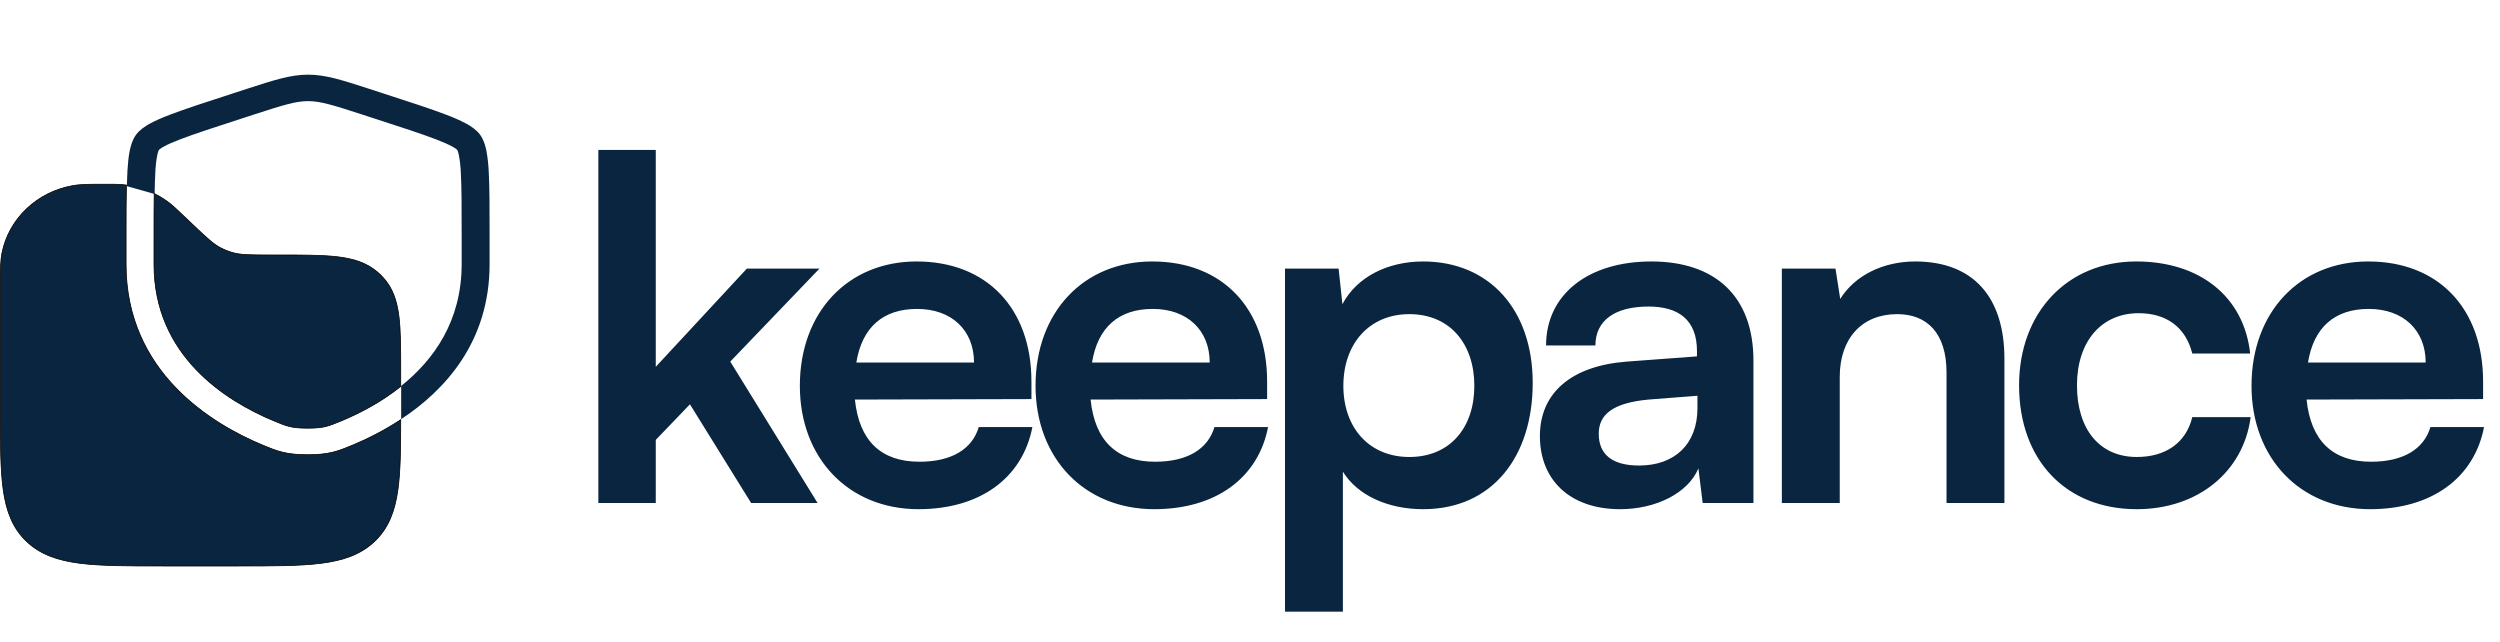
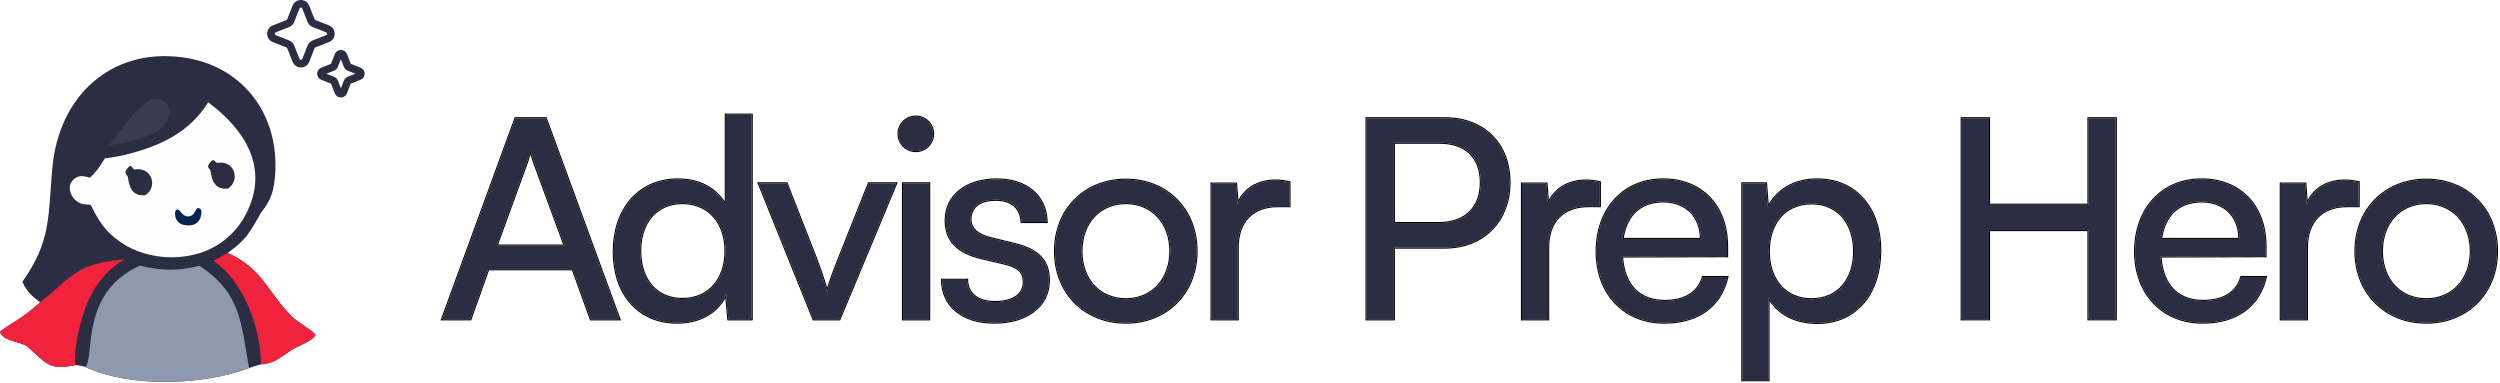
- <svg xmlns="http://www.w3.org/2000/svg" width="3315" height="850" viewBox="0 0 3315 850" fill="none">
-   <path d="M869.544 667H793.403V198.824H869.544V486.4L990.364 356.141H1086.64L968.339 479.478L1084.13 667H996.027L914.852 536.112L869.544 583.307V667ZM1217.92 675.181C1125.42 675.181 1060.61 607.849 1060.61 511.57C1060.61 414.034 1124.16 346.702 1215.41 346.702C1308.54 346.702 1367.69 409 1367.69 505.907V529.19L1133.6 529.819C1139.26 584.566 1168.21 612.254 1219.18 612.254C1261.34 612.254 1289.03 595.893 1297.84 566.317H1368.95C1355.73 634.278 1299.1 675.181 1217.92 675.181ZM1216.04 409.629C1170.73 409.629 1143.04 434.17 1135.49 480.736H1291.55C1291.55 437.946 1261.97 409.629 1216.04 409.629ZM1530.44 675.181C1437.94 675.181 1373.13 607.849 1373.13 511.57C1373.13 414.034 1436.68 346.702 1527.93 346.702C1621.06 346.702 1680.21 409 1680.21 505.907V529.19L1446.12 529.819C1451.79 584.566 1480.73 612.254 1531.7 612.254C1573.86 612.254 1601.55 595.893 1610.36 566.317H1681.47C1668.25 634.278 1611.62 675.181 1530.44 675.181ZM1528.56 409.629C1483.25 409.629 1455.56 434.17 1448.01 480.736H1604.07C1604.07 437.946 1574.49 409.629 1528.56 409.629ZM1703.9 811.103V356.141H1775L1780.04 403.336C1798.92 367.468 1839.82 346.702 1887.01 346.702C1974.48 346.702 2032.38 410.258 2032.38 507.795C2032.38 604.702 1979.52 675.181 1887.01 675.181C1840.45 675.181 1800.17 656.932 1780.67 625.468V811.103H1703.9ZM1781.3 511.57C1781.3 567.575 1815.91 605.961 1868.77 605.961C1922.88 605.961 1954.97 566.946 1954.97 511.57C1954.97 456.195 1922.88 416.551 1868.77 416.551C1815.91 416.551 1781.3 455.565 1781.3 511.57ZM2148.25 675.181C2082.18 675.181 2041.9 636.795 2041.9 578.273C2041.9 521.009 2083.43 485.141 2157.06 479.478L2250.19 472.556V465.634C2250.19 423.473 2225.02 406.482 2186.01 406.482C2140.7 406.482 2115.53 425.361 2115.53 458.083H2050.08C2050.08 390.751 2105.46 346.702 2189.78 346.702C2273.47 346.702 2325.07 392.009 2325.07 478.219V667H2257.74L2252.08 621.063C2238.86 653.156 2196.7 675.181 2148.25 675.181ZM2173.42 617.288C2220.62 617.288 2250.82 588.971 2250.82 541.146V524.785L2186.01 529.819C2138.18 534.224 2119.93 549.956 2119.93 575.127C2119.93 603.444 2138.81 617.288 2173.42 617.288ZM2439.51 667H2362.74V356.141H2433.84L2440.14 396.414C2459.64 364.951 2497.4 346.702 2539.56 346.702C2617.59 346.702 2657.86 395.156 2657.86 475.702V667H2581.09V493.951C2581.09 441.722 2555.29 416.551 2515.65 416.551C2468.45 416.551 2439.51 449.273 2439.51 499.614V667ZM2677.29 510.941C2677.29 414.663 2740.84 346.702 2832.72 346.702C2917.67 346.702 2975.56 393.897 2983.74 468.78H2906.97C2898.16 433.541 2872.36 415.292 2835.86 415.292C2786.78 415.292 2754.06 452.419 2754.06 510.941C2754.06 569.463 2784.26 605.961 2833.35 605.961C2871.73 605.961 2898.79 587.083 2906.97 553.102H2984.37C2974.93 625.468 2914.52 675.181 2833.35 675.181C2738.96 675.181 2677.29 609.736 2677.29 510.941ZM3142.82 675.181C3050.32 675.181 2985.51 607.849 2985.51 511.57C2985.51 414.034 3049.06 346.702 3140.31 346.702C3233.44 346.702 3292.59 409 3292.59 505.907V529.19L3058.5 529.819C3064.17 584.566 3093.11 612.254 3144.08 612.254C3186.24 612.254 3213.93 595.893 3222.74 566.317H3293.85C3280.63 634.278 3224 675.181 3142.82 675.181ZM3140.94 409.629C3095.63 409.629 3067.94 434.17 3060.39 480.736H3216.45C3216.45 437.946 3186.87 409.629 3140.94 409.629Z" fill="#0A2540" />
-   <path d="M612.169 350.339V313.508C612.169 275.857 612.169 248.386 611.033 228.706C610.754 221.189 609.929 213.699 608.564 206.289C608.021 203.699 607.503 201.765 607.009 200.486C606.808 199.885 606.543 199.305 606.219 198.754C606.169 198.707 605.799 198.286 604.861 197.584C603.807 196.726 602.096 195.642 599.726 194.332C594.862 191.664 587.949 188.575 578.395 184.878C559.286 177.53 532.055 168.685 494.701 156.564L480.579 151.978C440.708 139.061 424.734 134.1 408.489 134.1C392.244 134.1 376.271 139.061 336.399 151.978L322.278 156.587C284.924 168.685 257.693 177.53 238.584 184.901C229.03 188.575 222.117 191.641 217.253 194.308C214.883 195.634 213.171 196.726 212.118 197.584C211.628 197.933 211.173 198.325 210.76 198.754C210.711 198.848 210.414 199.316 209.97 200.486C209.46 201.765 208.941 203.699 208.415 206.289C207.05 213.699 206.225 221.189 205.946 228.706C205.477 236.839 205.201 246.302 205.04 257.264L168.201 246.84C168.374 239.501 168.619 232.83 168.963 226.811C169.58 216.351 170.493 207.248 172.049 199.667C173.53 192.343 175.9 184.761 180.467 178.607C185.084 172.359 191.874 167.702 198.663 163.958C205.699 160.097 214.463 156.283 224.635 152.375C244.83 144.607 273.074 135.434 309.637 123.593L327.586 117.743L327.743 117.692C363.301 106.163 385.391 99 408.489 99C431.588 99 453.678 106.163 489.236 117.692L489.393 117.743L507.342 123.593C543.905 135.434 572.149 144.607 592.344 152.375C601.256 155.702 609.931 159.571 618.316 163.958C625.105 167.702 631.895 172.359 636.536 178.583C641.079 184.761 643.449 192.343 644.93 199.643C646.577 208.619 647.608 217.686 648.016 226.787C649.201 247.543 649.201 275.998 649.201 312.876V350.339C649.201 453.132 590.223 517.396 531.946 555.787V511.74C575.209 477.203 612.169 425.67 612.169 350.339Z" fill="#0A2540" />
-   <path d="M141.242 244.266C149.877 244.266 155.45 244.251 160.709 244.649L161.758 244.734L161.779 244.736L161.802 244.738C163.751 244.912 165.693 245.132 167.626 245.399C167.169 263.634 167.167 286.075 167.167 312.991V350.55C167.167 493.679 280.946 562.299 348.601 590.404L349.268 590.661C357.663 594.157 365.564 597.418 374.626 599.623C384.182 601.969 394.355 602.954 407.91 602.954C421.49 602.954 431.614 601.969 441.194 599.623C450.256 597.418 458.158 594.157 466.528 590.661L467.22 590.404C486.157 582.537 508.707 571.494 531.364 556.534C531.34 594.528 531.047 625.296 527.569 649.865C523.636 677.651 515.313 700.213 496.662 717.918C478.153 735.49 454.809 743.224 426.029 746.906C397.689 750.531 361.378 750.501 315.317 750.501H216.552C170.494 750.501 134.175 750.537 105.832 746.915C77.05 743.237 53.698 735.502 35.196 717.908C16.569 700.194 8.246 677.641 4.31 649.858C0.463 622.708 0.5 587.989 0.5 544.303V371.804C0.512 355.959 0.682 345.107 2.589 335.581C7.042 313.206 18.461 292.764 35.19 276.864C51.914 260.97 73.175 250.334 96.154 246.202V246.202C107.305 244.192 120.267 244.266 141.242 244.266ZM204.444 256.631C211.863 260.275 218.9 264.689 225.42 269.826L226.242 270.479C230.341 273.778 234.309 277.572 240.418 283.376L253.998 296.279C274.879 316.118 282.889 323.508 292.156 328.398L292.182 328.411C297.583 331.272 303.328 333.539 309.306 335.162C319.658 337.956 331.01 338.106 360.454 338.106H369.688C401.72 338.106 427.402 338.075 447.649 340.494C468.212 342.952 485.73 348.176 500.203 360.496H500.204C502.701 362.589 505.059 364.827 507.277 367.203C520.505 381.159 526.185 398.236 528.832 418.23C531.407 437.677 531.369 462.282 531.369 492.645V512.371C505.072 533.412 476.45 548.162 452.38 558.147C443.219 561.947 437.91 564.105 432.009 565.536C426.379 566.921 419.515 567.765 407.91 567.765C396.305 567.765 389.441 566.921 383.812 565.536C377.886 564.129 372.601 561.947 363.44 558.147C299.736 531.731 204.204 471.955 204.204 350.55V313.623C204.204 291.189 204.206 272.359 204.444 256.631Z" fill="#0A2540" />
-   <path d="M141.242 244.266V244.766V244.766V244.266ZM160.709 244.649L160.749 244.15L160.747 244.15L160.709 244.649ZM161.758 244.734L161.803 244.236L161.798 244.235L161.758 244.734ZM161.779 244.736L161.734 245.234L161.736 245.234L161.779 244.736ZM161.802 244.738L161.846 244.24L161.845 244.24L161.802 244.738ZM167.626 245.399L168.126 245.411L168.137 244.964L167.694 244.903L167.626 245.399ZM167.167 350.55H166.667V350.55H167.167ZM348.601 590.404L348.409 590.866L348.42 590.87L348.601 590.404ZM349.268 590.661L349.46 590.2L349.448 590.195L349.268 590.661ZM374.626 599.623L374.745 599.138L374.744 599.138L374.626 599.623ZM407.91 602.954V603.454V603.454V602.954ZM441.194 599.623L441.076 599.138L441.075 599.138L441.194 599.623ZM466.528 590.661L466.354 590.193L466.345 590.196L466.336 590.2L466.528 590.661ZM467.22 590.404L467.394 590.872L467.403 590.869L467.412 590.865L467.22 590.404ZM531.364 556.534L531.864 556.534L531.865 555.604L531.089 556.116L531.364 556.534ZM527.569 649.865L528.064 649.935V649.935L527.569 649.865ZM496.662 717.918L497.006 718.281V718.281L496.662 717.918ZM426.029 746.906L426.093 747.402V747.402L426.029 746.906ZM216.552 750.501V750.001V750.501ZM105.832 746.915L105.769 747.411V747.411L105.832 746.915ZM35.196 717.908L34.852 718.27V718.27L35.196 717.908ZM4.31 649.858L3.815 649.928H3.815L4.31 649.858ZM0.5 371.804L1.35601e-05 371.804V371.804H0.5ZM2.589 335.581L3.079 335.68L3.079 335.679L2.589 335.581ZM35.19 276.864L34.846 276.501L34.846 276.501L35.19 276.864ZM96.154 246.202L96.243 246.695L96.654 246.621V246.202H96.154ZM96.154 246.202L96.066 245.709L95.654 245.784V246.202H96.154ZM204.444 256.631L204.665 256.182L203.956 255.834L203.944 256.624L204.444 256.631ZM225.42 269.826L225.731 269.434L225.729 269.433L225.42 269.826ZM226.242 270.479L226.556 270.089L226.553 270.087L226.242 270.479ZM240.418 283.376L240.074 283.739V283.739L240.418 283.376ZM253.998 296.279L254.342 295.916V295.916L253.998 296.279ZM292.156 328.398L292.393 327.958L292.39 327.956L292.156 328.398ZM292.182 328.411L291.945 328.852L291.948 328.853L292.182 328.411ZM309.306 335.162L309.175 335.645L309.175 335.645L309.306 335.162ZM360.454 338.106V338.606V338.106ZM447.649 340.494L447.709 339.998V339.998L447.649 340.494ZM500.203 360.496L499.879 360.877L500.019 360.996H500.203V360.496ZM500.204 360.496L500.525 360.113L500.386 359.996H500.204V360.496ZM507.277 367.203L506.912 367.545L506.914 367.547L507.277 367.203ZM528.832 418.23L529.328 418.164V418.164L528.832 418.23ZM531.369 492.645H530.869H531.369ZM531.369 512.371L531.682 512.762L531.869 512.612V512.371H531.369ZM452.38 558.147L452.188 557.685V557.685L452.38 558.147ZM432.009 565.536L431.891 565.051L431.889 565.051L432.009 565.536ZM407.91 567.765V568.265V568.265V567.765ZM383.812 565.536L383.931 565.051L383.927 565.05L383.812 565.536ZM363.44 558.147L363.632 557.685L363.632 557.685L363.44 558.147ZM204.204 350.55H203.704V350.55H204.204ZM204.204 313.623H203.704H204.204ZM141.242 244.266V244.766C149.885 244.766 155.435 244.752 160.671 245.147L160.709 244.649L160.747 244.15C155.464 243.751 149.87 243.766 141.242 243.766V244.266ZM160.709 244.649L160.669 245.147L161.717 245.232L161.758 244.734L161.798 244.235L160.749 244.15L160.709 244.649ZM161.758 244.734L161.713 245.232L161.734 245.234L161.779 244.736L161.825 244.238L161.803 244.236L161.758 244.734ZM161.779 244.736L161.736 245.234L161.758 245.236L161.802 244.738L161.845 244.24L161.823 244.238L161.779 244.736ZM161.802 244.738L161.757 245.236C163.699 245.409 165.633 245.629 167.558 245.894L167.626 245.399L167.694 244.903C165.754 244.636 163.804 244.414 161.846 244.24L161.802 244.738ZM167.626 245.399L167.126 245.386C166.669 263.63 166.667 286.077 166.667 312.991H167.167H167.667C167.667 286.072 167.669 263.639 168.126 245.411L167.626 245.399ZM167.167 312.991H166.667V350.55H167.167H167.667V312.991H167.167ZM167.167 350.55H166.667C166.667 494.002 280.713 562.743 348.409 590.865L348.601 590.404L348.792 589.942C281.178 561.854 167.667 493.355 167.667 350.55H167.167ZM348.601 590.404L348.42 590.87L349.087 591.128L349.268 590.661L349.448 590.195L348.781 589.937L348.601 590.404ZM349.268 590.661L349.075 591.123C357.468 594.617 365.403 597.894 374.508 600.109L374.626 599.623L374.744 599.138C365.725 596.943 357.858 593.697 349.46 590.2L349.268 590.661ZM374.626 599.623L374.507 600.109C384.114 602.468 394.33 603.454 407.91 603.454V602.954V602.454C394.379 602.454 384.249 601.471 374.745 599.138L374.626 599.623ZM407.91 602.954V603.454C421.515 603.454 431.682 602.468 441.313 600.109L441.194 599.623L441.075 599.138C431.547 601.471 421.466 602.454 407.91 602.454V602.954ZM441.194 599.623L441.313 600.109C450.418 597.893 458.353 594.617 466.721 591.123L466.528 590.661L466.336 590.2C457.963 593.697 450.095 596.943 441.076 599.138L441.194 599.623ZM466.528 590.661L466.703 591.13L467.394 590.872L467.22 590.404L467.045 589.935L466.354 590.193L466.528 590.661ZM467.22 590.404L467.412 590.865C486.371 582.989 508.95 571.933 531.64 556.951L531.364 556.534L531.089 556.116C508.463 571.056 485.943 582.084 467.028 589.942L467.22 590.404ZM531.364 556.534L530.864 556.533C530.84 594.536 530.546 625.268 527.074 649.795L527.569 649.865L528.064 649.935C531.548 625.325 531.84 594.519 531.864 556.534L531.364 556.534ZM527.569 649.865L527.074 649.795C523.149 677.521 514.856 699.957 496.318 717.556L496.662 717.918L497.006 718.281C515.77 700.468 524.123 677.781 528.064 649.935L527.569 649.865ZM496.662 717.918L496.318 717.556C477.917 735.023 454.695 742.735 425.966 746.41L426.029 746.906L426.093 747.402C454.924 743.714 478.388 735.956 497.006 718.281L496.662 717.918ZM426.029 746.906L425.966 746.41C397.665 750.03 361.391 750.001 315.317 750.001V750.501V751.001C361.365 751.001 397.713 751.032 426.093 747.402L426.029 746.906ZM315.317 750.501V750.001H216.552V750.501V751.001H315.317V750.501ZM216.552 750.501V750.001C170.481 750.001 134.199 750.036 105.895 746.419L105.832 746.915L105.769 747.411C134.15 751.038 170.507 751.001 216.552 751.001V750.501ZM105.832 746.915L105.895 746.419C77.165 742.748 53.934 735.035 35.541 717.545L35.196 717.908L34.852 718.27C53.463 735.968 76.936 743.727 105.769 747.411L105.832 746.915ZM35.196 717.908L35.541 717.545C17.026 699.939 8.733 677.511 4.805 649.788L4.31 649.858L3.815 649.928C7.76 677.772 16.112 700.449 34.852 718.27L35.196 717.908ZM4.31 649.858L4.805 649.788C0.964 622.681 1 588.004 1 544.303H0.5H1.35601e-05C1.35601e-05 587.975 -0.039 622.735 3.815 649.928L4.31 649.858ZM0.5 544.303H1V371.804H0.5H1.35601e-05V544.303H0.5ZM0.5 371.804L1 371.804C1.012 355.949 1.184 345.148 3.079 335.68L2.589 335.581L2.099 335.483C0.18 345.066 0.012 355.969 1.37091e-05 371.804L0.5 371.804ZM2.589 335.581L3.079 335.679C7.512 313.408 18.878 293.057 35.535 277.226L35.19 276.864L34.846 276.501C18.043 292.471 6.572 313.005 2.099 335.484L2.589 335.581ZM35.19 276.864L35.535 277.226C52.186 261.401 73.358 250.81 96.243 246.695L96.154 246.202L96.066 245.71C72.993 249.859 51.642 260.538 34.846 276.501L35.19 276.864ZM96.154 246.202H96.654V246.202H96.154H95.654V246.202H96.154ZM96.154 246.202L96.243 246.694C107.339 244.694 120.246 244.766 141.242 244.766V244.266V243.766C120.288 243.766 107.271 243.69 96.066 245.709L96.154 246.202ZM204.444 256.631L204.224 257.08C211.611 260.709 218.618 265.104 225.111 270.218L225.42 269.826L225.729 269.433C219.181 264.274 212.114 259.842 204.665 256.182L204.444 256.631ZM225.42 269.826L225.109 270.217L225.931 270.87L226.242 270.479L226.553 270.087L225.731 269.434L225.42 269.826ZM226.242 270.479L225.929 270.868C230.007 274.151 233.959 277.929 240.074 283.739L240.418 283.376L240.762 283.014C234.659 277.215 230.674 273.404 226.556 270.089L226.242 270.479ZM240.418 283.376L240.074 283.739L253.654 296.641L253.998 296.279L254.342 295.916L240.762 283.014L240.418 283.376ZM253.998 296.279L253.654 296.641C274.514 316.461 282.58 323.91 291.923 328.84L292.156 328.398L292.39 327.956C283.198 323.106 275.245 315.776 254.342 295.916L253.998 296.279ZM292.156 328.398L291.919 328.838L291.945 328.852L292.182 328.411L292.419 327.971L292.393 327.958L292.156 328.398ZM292.182 328.411L291.948 328.853C297.382 331.731 303.162 334.012 309.175 335.645L309.306 335.162L309.437 334.68C303.495 333.066 297.784 330.812 292.416 327.97L292.182 328.411ZM309.306 335.162L309.175 335.645C319.607 338.46 331.039 338.606 360.454 338.606V338.106V337.606C330.982 337.606 319.709 337.452 309.436 334.68L309.306 335.162ZM360.454 338.106V338.606H369.688V338.106V337.606H360.454V338.106ZM369.688 338.106V338.606C401.733 338.606 427.38 338.575 447.59 340.991L447.649 340.494L447.709 339.998C427.425 337.574 401.708 337.606 369.688 337.606V338.106ZM447.649 340.494L447.59 340.991C468.106 343.443 485.512 348.647 499.879 360.877L500.203 360.496L500.527 360.116C485.947 347.705 468.318 342.461 447.709 339.998L447.649 340.494ZM500.203 360.496V360.996H500.204V360.496V359.996H500.203V360.496ZM500.204 360.496L499.883 360.88C502.364 362.959 504.708 365.183 506.912 367.545L507.277 367.203L507.643 366.862C505.411 364.471 503.038 362.219 500.525 360.113L500.204 360.496ZM507.277 367.203L506.914 367.547C520.041 381.396 525.696 398.357 528.336 418.295L528.832 418.23L529.328 418.164C526.673 398.115 520.968 380.921 507.64 366.86L507.277 367.203ZM528.832 418.23L528.336 418.295C530.906 437.702 530.869 462.269 530.869 492.645H531.369H531.869C531.869 462.296 531.908 437.651 529.328 418.164L528.832 418.23ZM531.369 492.645H530.869V512.371H531.369H531.869V492.645H531.369ZM531.369 512.371L531.057 511.981C504.807 532.984 476.229 547.712 452.188 557.685L452.38 558.147L452.571 558.609C476.67 548.612 505.338 533.841 531.682 512.762L531.369 512.371ZM452.38 558.147L452.188 557.685C443.02 561.489 437.748 563.63 431.891 565.051L432.009 565.536L432.127 566.022C438.073 564.581 443.418 562.406 452.571 558.609L452.38 558.147ZM432.009 565.536L431.889 565.051C426.312 566.422 419.491 567.265 407.91 567.265V567.765V568.265C419.539 568.265 426.447 567.419 432.128 566.022L432.009 565.536ZM407.91 567.765V567.265C396.33 567.265 389.509 566.422 383.931 565.051L383.812 565.536L383.692 566.022C389.374 567.419 396.281 568.265 407.91 568.265V567.765ZM383.812 565.536L383.927 565.05C378.048 563.654 372.802 561.49 363.632 557.685L363.44 558.147L363.249 558.609C372.4 562.405 377.723 564.604 383.696 566.023L383.812 565.536ZM363.44 558.147L363.632 557.685C299.971 531.287 204.704 471.633 204.704 350.55H204.204H203.704C203.704 472.277 299.501 532.175 363.249 558.609L363.44 558.147ZM204.204 350.55H204.704V313.623H204.204H203.704V350.55H204.204ZM204.204 313.623H204.704C204.704 291.187 204.706 272.362 204.944 256.639L204.444 256.631L203.944 256.624C203.706 272.356 203.704 291.19 203.704 313.623H204.204Z" fill="black" />
+ <svg xmlns="http://www.w3.org/2000/svg" width="1151" height="176" viewBox="0 0 1151 176" fill="none">
+   <path d="M1084.46 115.64C1084.46 96.312 1098.28 82.744 1117.1 82.744C1135.79 82.744 1149.61 96.312 1149.61 115.64C1149.61 134.968 1135.79 148.536 1117.1 148.536C1098.28 148.536 1084.46 134.968 1084.46 115.64ZM1096.62 115.64C1096.62 128.696 1104.94 137.784 1117.1 137.784C1129.13 137.784 1137.58 128.696 1137.58 115.64C1137.58 102.584 1129.13 93.496 1117.1 93.496C1104.94 93.496 1096.62 102.584 1096.62 115.64Z" fill="#2B2D42" />
+   <path d="M1085.92 83.897V94.905H1080.54C1069.15 94.905 1062.11 101.817 1062.11 113.849V147.001H1050.08V84.537H1061.34L1062.11 94.009C1064.67 87.481 1070.94 83.129 1079.52 83.129C1081.7 83.129 1083.49 83.385 1085.92 83.897Z" fill="#2B2D42" />
+   <path d="M1014.11 148.535C995.68 148.535 983.008 135.223 983.008 115.767C983.008 96.183 995.424 82.615 1013.6 82.615C1031.39 82.615 1043.04 94.903 1043.04 113.463V117.943L994.656 118.071C995.552 131.255 1002.46 138.551 1014.37 138.551C1023.71 138.551 1029.86 134.711 1031.9 127.543H1043.17C1040.1 140.983 1029.6 148.535 1014.11 148.535ZM1013.6 92.727C1003.1 92.727 996.448 98.999 994.912 110.007H1031.01C1031.01 99.639 1024.22 92.727 1013.6 92.727Z" fill="#2B2D42" />
+   <path d="M915.721 146.999H903.177V54.455H915.721V94.263H961.545V54.455H974.089V146.999H961.545V105.911H915.721V146.999Z" fill="#2B2D42" />
+   <path d="M802.179 175.031V84.407H813.059L813.955 95.671C818.179 87.095 826.627 82.615 836.611 82.615C854.531 82.615 865.667 96.055 865.667 115.255C865.667 134.327 855.171 148.663 836.611 148.663C826.627 148.663 818.307 144.439 814.211 136.759V175.031H802.179ZM814.339 115.767C814.339 128.567 821.763 137.783 834.051 137.783C846.339 137.783 853.635 128.567 853.635 115.767C853.635 102.839 846.339 93.623 834.051 93.623C821.763 93.623 814.339 102.711 814.339 115.767Z" fill="#2B2D42" />
+   <path d="M766.212 148.535C747.78 148.535 735.108 135.223 735.108 115.767C735.108 96.183 747.524 82.615 765.7 82.615C783.492 82.615 795.14 94.903 795.14 113.463V117.943L746.756 118.071C747.652 131.255 754.564 138.551 766.468 138.551C775.812 138.551 781.956 134.711 784.004 127.543H795.268C792.196 140.983 781.7 148.535 766.212 148.535ZM765.7 92.727C755.204 92.727 748.548 98.999 747.012 110.007H783.108C783.108 99.639 776.324 92.727 765.7 92.727Z" fill="#2B2D42" />
+   <path d="M736.569 83.897V94.905H731.193C719.801 94.905 712.761 101.817 712.761 113.849V147.001H700.729V84.537H711.993L712.761 94.009C715.321 87.481 721.593 83.129 730.169 83.129C732.345 83.129 734.137 83.385 736.569 83.897Z" fill="#2B2D42" />
+   <path d="M665.145 113.975H641.721V146.999H629.177V54.455H665.145C683.321 54.455 694.969 66.359 694.969 84.151C694.969 101.431 683.193 113.975 665.145 113.975ZM662.969 65.719H641.721V102.711H662.457C674.873 102.711 681.785 95.415 681.785 84.023C681.785 72.375 674.745 65.719 662.969 65.719Z" fill="#2B2D42" />
+   <path d="M593.644 83.897V94.905H588.268C576.876 94.905 569.836 101.817 569.836 113.849V147.001H557.804V84.537H569.068L569.836 94.009C572.396 87.481 578.668 83.129 587.244 83.129C589.42 83.129 591.212 83.385 593.644 83.897Z" fill="#2B2D42" />
+   <path d="M485.733 115.64C485.733 96.312 499.557 82.744 518.373 82.744C537.061 82.744 550.885 96.312 550.885 115.64C550.885 134.968 537.061 148.536 518.373 148.536C499.557 148.536 485.733 134.968 485.733 115.64ZM497.893 115.64C497.893 128.696 506.213 137.784 518.373 137.784C530.405 137.784 538.853 128.696 538.853 115.64C538.853 102.584 530.405 93.496 518.373 93.496C506.213 93.496 497.893 102.584 497.893 115.64Z" fill="#2B2D42" />
+   <path d="M433.734 128.823H445.254C445.254 135.223 450.118 139.063 458.054 139.063C466.502 139.063 471.366 135.607 471.366 129.847C471.366 125.623 469.318 123.063 462.79 121.399L451.782 118.839C440.646 116.151 435.398 110.647 435.398 101.431C435.398 89.911 445.126 82.615 458.95 82.615C472.646 82.615 481.606 90.295 481.862 102.199H470.342C470.086 95.927 465.862 91.959 458.566 91.959C451.014 91.959 446.79 95.287 446.79 101.047C446.79 105.271 449.862 108.087 456.006 109.623L467.014 112.311C477.638 114.871 482.886 119.735 482.886 129.079C482.886 140.983 472.646 148.535 457.798 148.535C443.078 148.535 433.734 140.727 433.734 128.823Z" fill="#2B2D42" />
+   <path d="M421.642 69.559C417.29 69.559 413.706 65.975 413.706 61.623C413.706 57.144 417.29 53.688 421.642 53.688C425.994 53.688 429.578 57.144 429.578 61.623C429.578 65.975 425.994 69.559 421.642 69.559ZM415.754 147V84.407H427.786V147H415.754Z" fill="#2B2D42" />
+   <path d="M374.565 147L349.349 84.408H362.149L375.845 119.352C378.021 125.24 379.813 130.488 380.837 134.328C381.861 130.232 383.909 124.856 386.085 119.352L400.037 84.408H412.581L386.469 147H374.565Z" fill="#2B2D42" />
+   <path d="M311.767 148.537C293.591 148.537 282.583 134.969 282.583 115.897C282.583 96.697 293.719 82.617 312.279 82.617C321.879 82.617 329.943 86.841 334.167 94.521V52.793H346.071V147.001H335.319L334.295 135.609C330.199 144.185 321.751 148.537 311.767 148.537ZM314.199 137.657C326.487 137.657 334.039 128.569 334.039 115.513C334.039 102.713 326.487 93.497 314.199 93.497C301.911 93.497 294.743 102.713 294.743 115.513C294.743 128.441 301.911 137.657 314.199 137.657Z" fill="#2B2D42" />
+   <path d="M216.592 146.999H203.536L237.328 54.455H251.28L285.2 146.999H272.016L263.696 123.959H224.784L216.592 146.999ZM242.704 74.423L228.624 113.079H259.984L245.776 74.423C245.136 72.631 244.496 70.455 244.24 69.047C243.984 70.327 243.344 72.503 242.704 74.423Z" fill="#2B2D42" />
+   <path d="M1149.61 115.64C1149.61 96.614 1136.21 83.17 1117.97 82.754L1117.1 82.744C1098.28 82.744 1084.46 96.312 1084.46 115.64L1084.47 116.542C1084.88 135.09 1098.14 148.117 1116.22 148.526L1117.1 148.536C1135.49 148.536 1149.18 135.389 1149.6 116.542L1149.61 115.64ZM1137.08 115.64C1137.08 109.22 1135 103.811 1131.48 100.012C1127.97 96.215 1122.98 93.996 1117.1 93.996C1111.15 93.996 1106.17 96.216 1102.67 100.011C1099.16 103.809 1097.12 109.218 1097.12 115.64L1097.12 116.239C1097.25 122.398 1099.27 127.59 1102.67 131.27C1106.17 135.064 1111.15 137.284 1117.1 137.284V137.784L1116.53 137.777C1104.87 137.504 1096.87 128.776 1096.62 116.249L1096.62 115.64C1096.62 102.584 1104.94 93.496 1117.1 93.496L1117.66 93.503C1129.39 93.781 1137.58 102.788 1137.58 115.64L1137.57 116.249C1137.31 128.978 1128.94 137.784 1117.1 137.784V137.284C1122.98 137.284 1127.97 135.065 1131.48 131.269C1135 127.469 1137.08 122.059 1137.08 115.64ZM1150.1 116.555C1149.67 135.671 1135.77 149.036 1117.1 149.036C1098.01 149.036 1083.96 135.244 1083.96 115.64C1083.96 96.036 1098.01 82.244 1117.1 82.244C1136.06 82.244 1150.11 96.037 1150.11 115.64L1150.1 116.555Z" fill="black" />
+   <path d="M1085.92 83.897C1083.49 83.385 1081.69 83.129 1079.52 83.129C1070.94 83.129 1064.67 87.481 1062.11 94.009L1061.34 84.537H1050.08V147.001H1062.11V113.849C1062.11 102.005 1068.93 95.123 1080.01 94.91L1080.54 94.905H1085.92V83.897ZM1086.42 95.405H1080.54C1074.95 95.405 1070.48 97.1 1067.41 100.216C1064.34 103.332 1062.61 107.93 1062.61 113.849V147.501H1049.58V84.037H1061.8L1061.84 84.496L1062.45 92.059C1065.48 86.319 1071.55 82.629 1079.52 82.629C1081.46 82.629 1083.11 82.831 1085.13 83.227L1086.02 83.407L1086.42 83.491V95.405Z" fill="black" />
+   <path d="M1043.04 113.465C1043.04 95.195 1031.75 83.003 1014.43 82.626L1013.6 82.617C995.424 82.617 983.008 96.185 983.008 115.769C983.008 134.92 995.287 148.119 1013.25 148.527L1014.11 148.537C1029.6 148.537 1040.1 140.985 1043.17 127.545H1031.9C1029.86 134.713 1023.71 138.553 1014.37 138.553V138.053C1018.98 138.053 1022.75 137.106 1025.61 135.313C1028.46 133.526 1030.43 130.878 1031.42 127.407L1031.53 127.045H1043.79L1043.66 127.656C1042.1 134.482 1038.64 139.84 1033.59 143.486C1028.54 147.129 1021.94 149.037 1014.11 149.037C1004.77 149.037 996.859 145.661 991.285 139.793C985.713 133.927 982.508 125.606 982.508 115.769C982.508 105.871 985.647 97.457 991.12 91.511C996.597 85.562 1004.38 82.117 1013.6 82.117C1022.62 82.117 1030.11 85.233 1035.35 90.736C1040.59 96.237 1043.54 104.08 1043.54 113.465V118.443L1043.04 118.445L995.195 118.571C995.705 124.828 997.611 129.642 1000.75 132.911C1003.96 136.265 1008.52 138.053 1014.37 138.053V138.553L1013.81 138.548C1002.25 138.324 995.538 131.051 994.656 118.073L1043.04 117.945V113.465ZM1013.6 92.728C1024.22 92.728 1031.01 99.641 1031.01 110.009H994.912C996.448 99.001 1003.1 92.729 1013.6 92.728ZM1013.6 93.228C1008.46 93.229 1004.3 94.764 1001.24 97.607C998.281 100.354 996.307 104.363 995.492 109.509H1030.5C1030.4 104.661 1028.75 100.655 1025.93 97.835C1023.02 94.919 1018.8 93.228 1013.6 93.228Z" fill="black" />
+   <path d="M915.721 54.457H903.177V147.001H915.721V105.913H961.545V147.001H974.089V54.457H961.545V94.265H915.721V54.457ZM974.589 147.501H961.045V106.413H916.221V147.501H902.677V53.957H916.221V93.765H961.045V53.957H974.589V147.501Z" fill="black" />
+   <path d="M801.679 83.909H813.521L813.558 84.369L814.318 93.94C818.857 86.153 827.071 82.117 836.611 82.117C845.705 82.117 853.11 85.532 858.235 91.408C863.355 97.278 866.167 105.563 866.167 115.257L866.159 116.155C865.999 125.407 863.362 133.543 858.484 139.432C853.44 145.52 846.032 149.165 836.611 149.165C827.194 149.165 819.168 145.453 814.711 138.591V175.533H801.679V83.909ZM853.135 115.769C853.135 109.395 851.336 103.984 848.071 100.175C844.813 96.374 840.06 94.125 834.051 94.125C828.039 94.125 823.254 96.344 819.965 100.129C816.669 103.922 814.839 109.332 814.839 115.769C814.839 122.075 816.668 127.454 819.965 131.249C823.255 135.036 828.041 137.285 834.051 137.285V137.785L833.479 137.778C821.533 137.496 814.339 128.369 814.339 115.769C814.339 102.713 821.763 93.625 834.051 93.625L834.623 93.632C846.565 93.914 853.635 103.043 853.635 115.769C853.635 128.569 846.339 137.785 834.051 137.785V137.285C840.06 137.285 844.814 135.037 848.072 131.251C851.338 127.457 853.135 122.077 853.135 115.769ZM802.179 175.033H814.211V136.761C818.179 144.201 826.111 148.397 835.68 148.652L836.611 148.665C854.881 148.665 865.337 134.773 865.659 116.147L865.667 115.257C865.667 96.357 854.876 83.039 837.446 82.627L836.611 82.617C826.627 82.617 818.179 87.097 813.955 95.673L813.059 84.409H802.179V175.033Z" fill="black" />
+   <path d="M795.14 113.465C795.14 95.195 783.853 83.002 766.529 82.626L765.7 82.617C747.524 82.617 735.109 96.185 735.108 115.769L735.117 116.677C735.499 135.337 747.672 148.126 765.353 148.527L766.212 148.537C781.7 148.537 792.196 140.985 795.268 127.545H784.004C781.956 134.713 775.812 138.553 766.468 138.553V138.053C771.075 138.053 774.847 137.106 777.706 135.313C780.556 133.526 782.532 130.878 783.523 127.407L783.627 127.045H795.896L795.756 127.656C794.196 134.482 790.741 139.84 785.688 143.486C780.641 147.129 774.036 149.037 766.212 149.037C756.871 149.037 748.96 145.661 743.386 139.793C737.814 133.927 734.608 125.606 734.608 115.769C734.608 105.871 737.747 97.457 743.22 91.511C748.696 85.561 756.481 82.117 765.7 82.117C774.716 82.117 782.212 85.233 787.454 90.736C792.693 96.237 795.64 104.08 795.64 113.465V118.443L795.142 118.445L747.295 118.571C747.805 124.828 749.711 129.642 752.845 132.911C756.06 136.265 760.622 138.053 766.468 138.053V138.553C754.564 138.553 747.652 131.257 746.756 118.073L795.14 117.945V113.465ZM766.195 92.734C776.534 92.946 783.108 99.803 783.108 110.009H747.012C748.548 99.001 755.204 92.728 765.7 92.728L766.195 92.734ZM765.7 93.228C760.556 93.228 756.396 94.764 753.336 97.607C750.381 100.354 748.407 104.363 747.593 109.509H782.603C782.497 104.661 780.854 100.655 778.034 97.835C775.118 94.919 770.901 93.229 765.7 93.228Z" fill="black" />
+   <path d="M736.569 83.897C734.137 83.385 732.345 83.129 730.169 83.129C721.593 83.129 715.321 87.481 712.761 94.009L711.993 84.537H700.729V147.001H712.761V113.849C712.761 102.005 719.583 95.122 730.662 94.91L731.193 94.905H736.569V83.897ZM737.069 95.405H731.193C725.599 95.405 721.131 97.1 718.062 100.216C714.991 103.332 713.261 107.93 713.261 113.849V147.501H700.229V84.037H712.454L713.104 92.06C716.126 86.319 722.2 82.629 730.169 82.629C732.392 82.629 734.221 82.891 736.672 83.407L737.069 83.491V95.405Z" fill="black" />
+   <path d="M628.677 53.957H665.145V54.457H629.177V147.001H641.721V113.977H665.145C682.91 113.977 694.599 101.822 694.96 84.96L694.969 84.153C694.969 66.639 683.682 54.831 665.992 54.466L665.145 54.457V53.957C674.344 53.957 681.936 56.972 687.228 62.28C692.519 67.588 695.469 75.147 695.469 84.153L695.46 84.971C695.28 93.381 692.318 100.664 687.182 105.896C681.878 111.297 674.288 114.477 665.145 114.477H642.221V147.501H628.677V53.957ZM681.285 84.025C681.285 78.303 679.558 73.869 676.445 70.864C673.33 67.858 668.764 66.221 662.969 66.221H642.221V102.213H662.457V102.713H641.721V65.721H662.969C674.745 65.721 681.785 72.377 681.785 84.025L681.78 84.556C681.568 95.643 674.679 102.713 662.457 102.713V102.213C668.567 102.213 673.26 100.42 676.425 97.286C679.589 94.153 681.285 89.62 681.285 84.025Z" fill="black" />
+   <path d="M593.644 83.897C591.516 83.45 589.878 83.197 588.044 83.141L587.244 83.129C578.668 83.129 572.396 87.481 569.836 94.009L569.068 84.537H557.804V147.001H569.836V113.849C569.836 102.005 576.658 95.122 587.737 94.91L588.268 94.905H593.644V83.897ZM594.144 95.405H588.268C582.673 95.405 578.205 97.1 575.136 100.216C572.066 103.332 570.336 107.93 570.336 113.849V147.501H557.304V84.037H569.529L570.179 92.061C573.2 86.32 579.275 82.629 587.244 82.629C589.189 82.629 590.833 82.831 592.855 83.227L593.747 83.407L594.144 83.491V95.405Z" fill="black" />
+   <path d="M550.885 115.64C550.885 96.614 537.489 83.169 519.245 82.754L518.373 82.744C499.557 82.744 485.734 96.312 485.733 115.64L485.743 116.542C486.16 135.09 499.42 148.118 517.495 148.526L518.373 148.536C537.061 148.536 550.885 134.968 550.885 115.64ZM538.353 115.64C538.352 109.22 536.277 103.811 532.758 100.012C529.241 96.215 524.257 93.996 518.373 93.996C512.424 93.996 507.44 96.216 503.94 100.011C500.438 103.809 498.393 109.218 498.393 115.64C498.393 122.061 500.438 127.471 503.94 131.27C507.44 135.065 512.424 137.284 518.373 137.284V137.784L517.806 137.777C505.955 137.499 497.893 128.492 497.893 115.64C497.893 102.584 506.213 93.496 518.373 93.496L518.935 93.503C530.667 93.781 538.852 102.788 538.853 115.64C538.853 128.696 530.405 137.784 518.373 137.784V137.284C524.257 137.284 529.241 135.065 532.758 131.269C536.277 127.469 538.353 122.059 538.353 115.64ZM551.385 115.64C551.385 135.242 537.338 149.036 518.373 149.036C499.281 149.036 485.233 135.244 485.233 115.64C485.234 96.036 499.281 82.244 518.373 82.244C537.338 82.244 551.385 96.037 551.385 115.64Z" fill="black" />
+   <path d="M445.254 128.825H433.734C433.734 140.543 442.789 148.292 457.112 148.531L457.798 148.537C472.414 148.537 482.565 141.219 482.879 129.636L482.886 129.081C482.886 119.737 477.638 114.873 467.014 112.312L456.006 109.625C450.054 108.137 446.985 105.448 446.799 101.44L446.79 101.049C446.79 95.289 451.014 91.961 458.566 91.961L459.241 91.973C465.9 92.204 469.835 95.876 470.307 101.62L470.342 102.201H481.862C481.61 90.483 472.924 82.859 459.589 82.623L458.95 82.617C445.126 82.617 435.399 89.913 435.398 101.433L435.401 101.862C435.563 110.82 440.82 116.195 451.782 118.841L462.79 121.401C469.318 123.065 471.366 125.625 471.366 129.849L471.352 130.382C471.058 135.821 466.238 139.065 458.054 139.065V138.565C462.219 138.565 465.434 137.711 467.592 136.207C469.728 134.718 470.866 132.567 470.866 129.849C470.866 127.825 470.379 126.268 469.166 125.012C467.933 123.735 465.896 122.709 462.666 121.886V121.885L451.669 119.328L451.665 119.327C446.046 117.971 441.846 115.89 439.051 112.929C436.243 109.955 434.898 106.143 434.898 101.433C434.899 95.517 437.402 90.669 441.682 87.311C445.95 83.963 451.955 82.117 458.95 82.117C465.889 82.117 471.678 84.064 475.771 87.565C479.743 90.963 482.082 95.794 482.343 101.623L482.362 102.19L482.373 102.701H469.862L469.843 102.222C469.719 99.197 468.643 96.773 466.762 95.103C464.876 93.428 462.125 92.461 458.566 92.461C454.855 92.461 452.034 93.28 450.152 94.74C448.289 96.186 447.29 98.304 447.29 101.049L447.298 101.415C447.381 103.225 448.09 104.733 449.434 105.979C450.884 107.323 453.097 108.382 456.127 109.14H456.126L467.133 111.827H467.132C472.486 113.117 476.558 115.004 479.292 117.804C482.041 120.62 483.386 124.307 483.386 129.081L483.378 129.65C483.219 135.504 480.609 140.31 476.214 143.67C471.689 147.129 465.301 149.037 457.798 149.037C450.354 149.037 444.215 147.063 439.928 143.531C435.631 139.992 433.234 134.919 433.234 128.825V128.325H445.754V128.825L445.768 129.392C445.902 132.184 447.04 134.401 448.989 135.954C451.082 137.622 454.16 138.565 458.054 138.565V139.065L457.319 139.054C449.819 138.823 445.254 135.025 445.254 128.825Z" fill="black" />
+   <path d="M415.754 84.407V146.999H427.786V84.407H415.754ZM429.578 61.623C429.578 57.283 426.215 53.904 422.048 53.697L421.642 53.688C417.29 53.688 413.706 57.143 413.706 61.623L413.717 62.028C413.931 66.195 417.426 69.558 421.642 69.559C425.858 69.559 429.353 66.195 429.567 62.028L429.578 61.623ZM428.286 147.499H415.254V83.907H428.286V147.499ZM430.067 62.055C429.84 66.486 426.125 70.059 421.642 70.059C417.014 70.058 413.206 66.251 413.206 61.623C413.206 56.862 417.019 53.188 421.642 53.188C426.264 53.188 430.078 56.862 430.078 61.623L430.067 62.055Z" fill="black" />
+   <path d="M362.49 83.908L362.614 84.226L376.311 119.17L376.314 119.179C378.179 124.225 379.764 128.814 380.828 132.454C381.948 128.602 383.742 123.919 385.62 119.168L385.621 119.167L399.572 84.223L399.698 83.908H413.331L386.931 147.192L386.802 147.5H374.228L348.608 83.908H362.49ZM349.349 84.408L374.565 147H386.469L412.581 84.408H400.037L386.085 119.352C383.909 124.856 381.861 130.232 380.837 134.328C379.813 130.488 378.021 125.24 375.845 119.352L362.149 84.408H349.349Z" fill="black" />
+   <path d="M346.071 52.793H334.167V94.52C330.075 87.081 322.379 82.884 313.175 82.629L312.279 82.617C293.719 82.617 282.583 96.698 282.583 115.897L282.591 116.787C282.923 135.094 293.53 148.118 310.92 148.527L311.767 148.537C321.75 148.537 330.199 144.185 334.295 135.609L335.319 147.001H346.071V52.793ZM333.539 115.513C333.539 109.209 331.68 103.829 328.352 100.034C325.029 96.246 320.209 93.997 314.199 93.997C308.19 93.997 303.469 96.245 300.243 100.029C297.01 103.823 295.243 109.202 295.243 115.513L295.248 116.107C295.355 122.225 297.111 127.419 300.244 131.109C303.47 134.909 308.19 137.157 314.199 137.157V137.657L313.627 137.65C301.878 137.373 294.965 128.527 294.748 116.116L294.743 115.513C294.743 102.713 301.911 93.497 314.199 93.497L314.771 93.504C326.721 93.786 334.039 102.913 334.039 115.513L334.033 116.122C333.802 128.851 326.295 137.657 314.199 137.657V137.157C320.211 137.157 325.03 134.938 328.352 131.151C331.679 127.357 333.539 121.947 333.539 115.513ZM346.571 147.501H334.862L333.949 137.348C329.514 145.122 321.296 149.037 311.767 149.037C302.545 149.037 295.107 145.591 289.981 139.697C284.862 133.812 282.083 125.526 282.083 115.897C282.083 106.204 284.895 97.759 290.093 91.731C295.298 85.694 302.863 82.117 312.279 82.117C321.365 82.117 329.148 85.849 333.667 92.723V52.293H346.571V147.501Z" fill="black" />
+   <path d="M251.629 53.957L285.916 147.501H271.665L263.345 124.461H225.137L216.945 147.501H202.821L236.979 53.957H251.629ZM237.328 54.457L203.536 147.001H216.592L224.784 123.961H263.696L272.016 147.001H285.2L251.28 54.457H237.328ZM244.24 69.049C244.496 70.457 245.136 72.633 245.776 74.425L259.984 113.081H228.624L242.704 74.425C243.344 72.505 243.984 70.329 244.24 69.049ZM244.227 71.17C243.926 72.248 243.552 73.462 243.179 74.583L243.174 74.596L229.338 112.581H259.268L245.307 74.598L245.305 74.593C244.919 73.513 244.532 72.288 244.227 71.17Z" fill="black" />
+   <path d="M10.292 129.734C23.888 110.569 22.042 99.13 24.151 76.778C27.174 44.735 50.621 22.032 83.843 26.369C113.182 30.199 130.038 55.002 126.319 83.825C125.542 89.851 123.793 93.26 120.194 97.892C114.898 107.089 113.664 110.139 104.8 116.468C121.117 123.856 122.535 133.761 134.373 145.732C136.778 148.164 143.981 152.199 145.281 154.18C143.991 157.009 136.948 159.334 134.086 161.194C129.185 164.377 126.26 167.487 120.161 167.743C118.513 168.227 116.199 168.829 114.676 169.491C93.019 177.454 60.352 178.623 39.331 168.964C37.646 168.415 36.597 168.321 34.828 168.072C22.081 170.858 21.26 166.884 12.578 159.554C9.956 157.34 1.234 157.144 0 152.774C1.807 151.012 6.915 148.103 9.3 146.474C12.891 144.02 15.203 142.055 18.499 139.237C14.292 135.921 12.583 134.569 10.292 129.734Z" fill="#2B2D42" />
+   <path d="M64.379 122.311C74.07 124.618 82.041 124.98 91.728 122.341C111.157 134.886 110.917 148.915 114.676 169.489C93.018 177.452 60.351 178.621 39.331 168.962C43.682 164.41 36.732 134.64 64.379 122.311Z" fill="#8D99AE" />
+   <path d="M18.499 139.237C34.444 126.155 35.199 121.467 57.331 119.418C45.928 126.067 40.335 136.542 37.052 149.056C35.88 153.524 33.688 163.551 34.828 168.072C22.081 170.858 21.26 166.885 12.578 159.554C9.956 157.34 1.234 157.144 0 152.775C1.807 151.012 6.915 148.103 9.3 146.474C12.891 144.02 15.203 142.055 18.499 139.237Z" fill="#EF233C" />
+   <path d="M104.8 116.467C121.117 123.856 122.535 133.76 134.373 145.732C136.778 148.163 143.981 152.198 145.281 154.18C143.991 157.008 136.948 159.334 134.086 161.193C129.185 164.377 126.26 167.486 120.161 167.742C120.036 151.246 112.527 129.775 98.303 120.142C100.353 119.121 102.78 117.631 104.8 116.467Z" fill="#EF233C" />
+   <path d="M95.839 47.098C112.896 59.788 124.073 77.369 113.336 98.367C109.001 106.95 101.418 113.445 92.272 116.411C81.055 119.961 68.882 118.866 58.479 113.371C49.866 108.247 45.931 103.097 41.776 94.29C40.91 94.24 40.031 94.135 39.152 94.093C33.474 93.817 29.099 85.538 34.741 81.948C37.061 80.472 38.892 81.18 41.4 81.807C44.492 79.062 46.086 76.309 48.326 72.871C51.388 72.55 54.425 72.03 57.419 71.315C73.092 67.549 87.227 61.134 95.839 47.098Z" fill="#FEFEFE" />
+   <path d="M60.066 76.4C60.826 76.4 60.746 77.324 61.84 78.045C70.3 76.606 72.611 86.285 66.95 89.858C61.206 90.467 59.53 86.657 58.881 81.521C58.838 81.178 57.785 80.145 57.785 79.285C57.785 78.425 59.305 76.4 60.066 76.4Z" fill="#2B2D42" />
+   <path d="M98.082 73.74C98.842 73.74 98.762 74.283 99.856 75.004C108.317 73.566 110.627 83.244 104.966 86.817C99.222 87.426 97.546 83.616 96.897 78.48C96.854 78.137 95.801 77.485 95.801 76.625C95.801 75.765 97.321 73.74 98.082 73.74Z" fill="#2B2D42" />
+   <path d="M91.24 95.787C92 95.788 92.793 96.448 92.758 97.668C92.637 101.956 89.961 103.771 87.057 103.771C83.361 103.771 82.151 102.673 81.104 100.88C80.593 100.004 80.274 97.254 81.104 96.667C82.885 95.408 83.207 99.635 86.725 99.635C90.071 99.445 89.78 95.787 91.24 95.787Z" fill="#032453" />
+   <path d="M70.364 45.617C82.087 45.157 78.398 58.1 70.767 61.497C68.429 62.538 61.605 64.665 58.925 65.374C56.245 66.083 52.843 66.023 50.182 67.239C57.157 56.89 66.909 45.753 70.364 45.617Z" fill="#393B53" />
+   <path fill-rule="evenodd" clip-rule="evenodd" d="M134.704 2.607C136.074 -0.869 140.993 -0.869 142.364 2.607L144.831 8.862C144.898 9.033 145.034 9.169 145.206 9.237L151.461 11.704C154.936 13.074 154.936 17.993 151.461 19.364L145.206 21.831C145.034 21.898 144.898 22.034 144.831 22.206L142.364 28.461C140.993 31.936 136.074 31.936 134.704 28.461L132.237 22.206C132.169 22.034 132.033 21.898 131.862 21.831L125.607 19.364C122.131 17.993 122.131 13.074 125.607 11.704L131.862 9.237C132.033 9.169 132.169 9.033 132.237 8.862L134.704 2.607ZM139.153 3.873C138.931 3.312 138.136 3.312 137.915 3.873L135.448 10.128C135.029 11.189 134.189 12.029 133.128 12.448L126.873 14.915C126.312 15.136 126.312 15.931 126.873 16.152L133.128 18.619C134.189 19.038 135.029 19.878 135.448 20.939L137.915 27.194C138.136 27.756 138.931 27.756 139.153 27.194L141.619 20.939C142.038 19.878 142.878 19.038 143.939 18.619L150.194 16.152C150.756 15.931 150.756 15.136 150.194 14.915L143.939 12.448C142.878 12.029 142.038 11.189 141.619 10.128L139.153 3.873ZM154.161 24.907C155.157 22.382 158.731 22.382 159.727 24.907L161.496 29.392L165.981 31.161C168.506 32.157 168.506 35.731 165.981 36.727L161.496 38.496L159.727 42.981C158.731 45.506 155.157 45.506 154.161 42.981L152.392 38.496L147.907 36.727C145.382 35.731 145.382 32.157 147.907 31.161L152.392 29.392L154.161 24.907ZM156.944 27.259L155.53 30.845C155.226 31.616 154.616 32.226 153.845 32.53L150.259 33.944L153.845 35.358C154.616 35.662 155.226 36.272 155.53 37.043L156.944 40.629L158.358 37.043C158.662 36.272 159.272 35.662 160.043 35.358L163.628 33.944L160.043 32.53C159.272 32.226 158.662 31.616 158.358 30.845L156.944 27.259Z" fill="#2B2D42" />
</svg>
